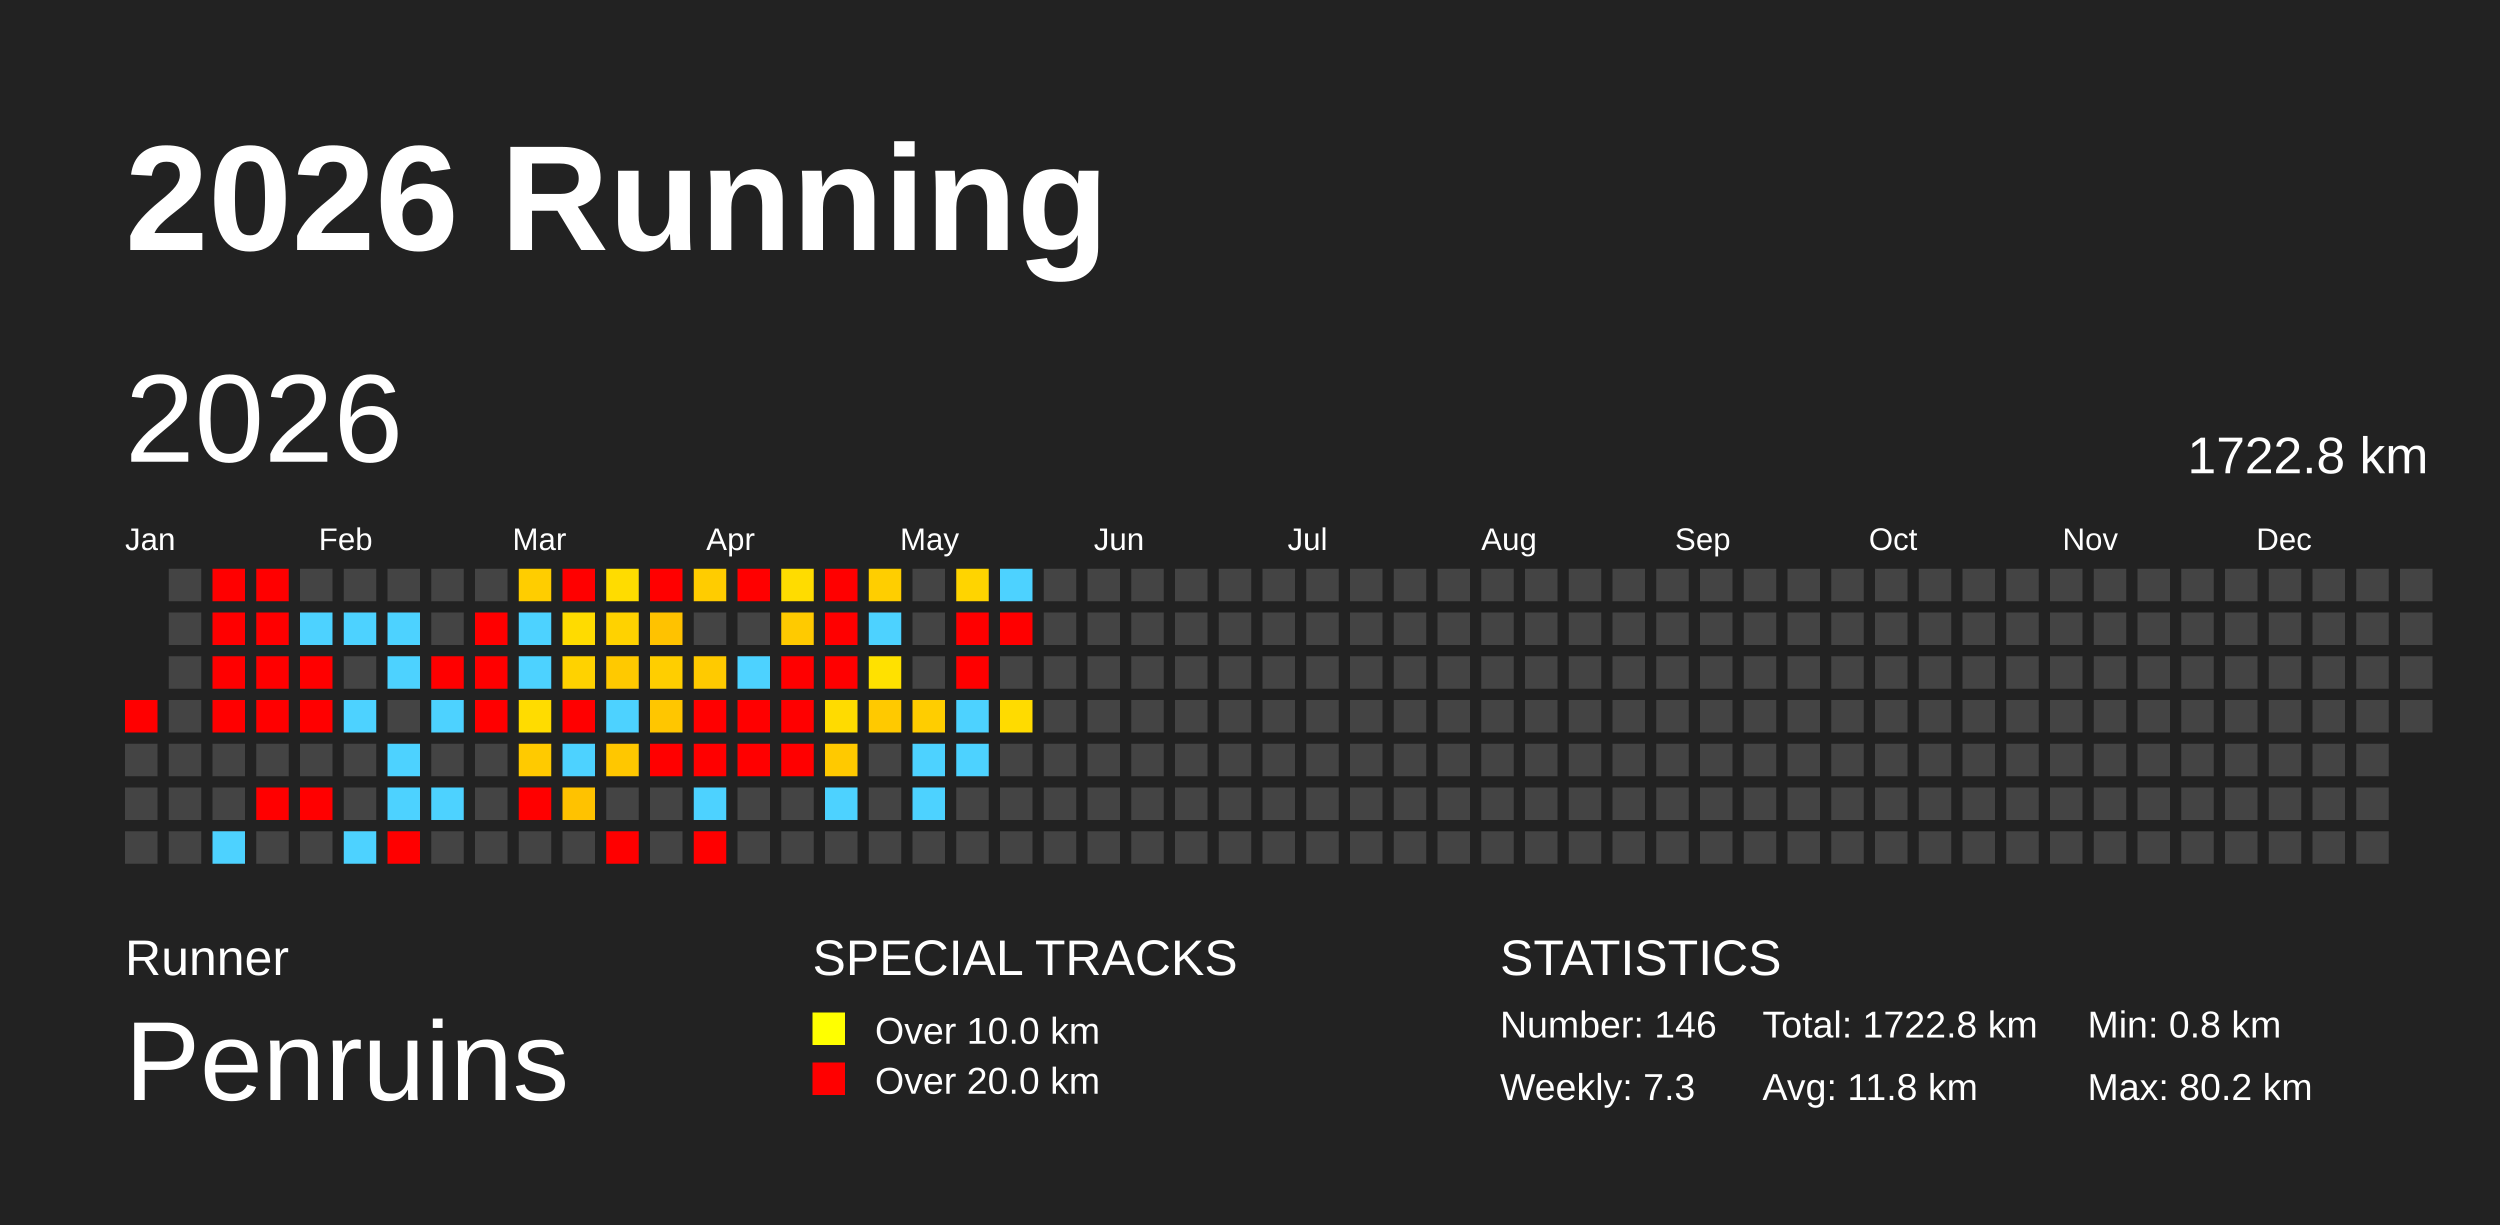
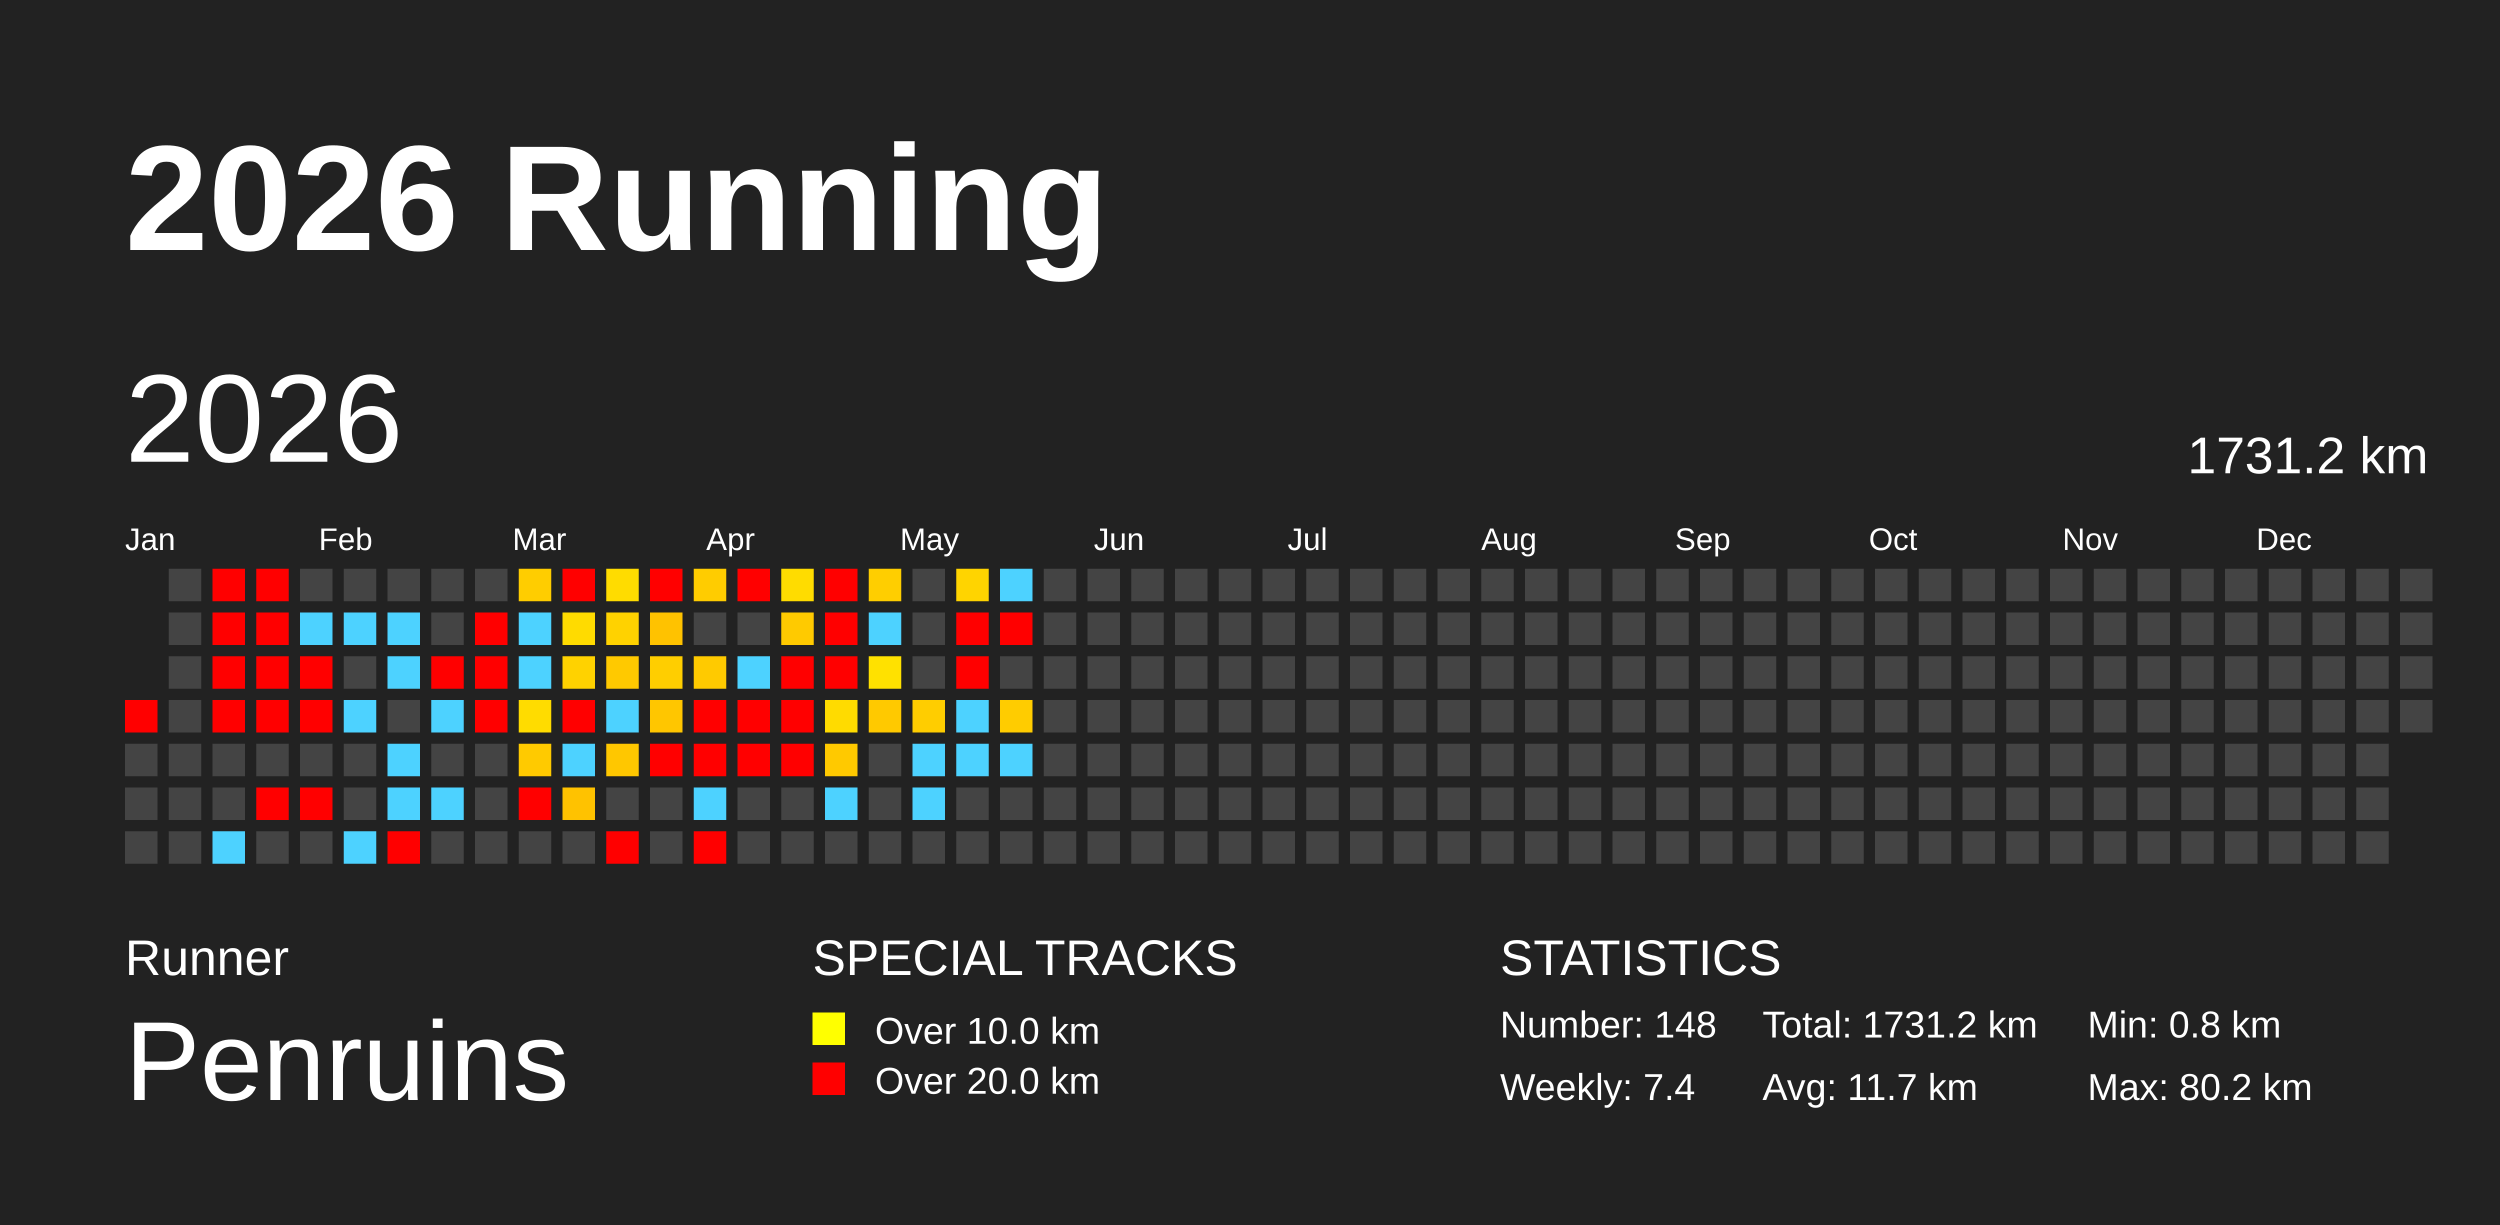
<svg xmlns="http://www.w3.org/2000/svg" baseProfile="full" height="98mm" version="1.1" viewBox="0,0,200,98" width="200mm">
  <defs />
  <rect fill="#222222" height="98" width="200" x="0" y="0" />
  <text fill="#FFFFFF" style="font-size:12px; font-family:Arial; font-weight:bold;" x="10" y="20">2026 Running</text>
  <text fill="#FFFFFF" style="font-size:4px; font-family:Arial" x="10" y="78">Runner</text>
  <text fill="#FFFFFF" style="font-size:9px; font-family:Arial" x="10" y="88">Penruins</text>
  <text fill="#FFFFFF" style="font-size:4px; font-family:Arial" x="65" y="78">SPECIAL TRACKS</text>
  <rect fill="yellow" height="2.6" width="2.6" x="65" y="81" />
  <text fill="#FFFFFF" style="font-size:3px; font-family:Arial" x="70" y="83.5">Over 10.0 km</text>
  <rect fill="red" height="2.6" width="2.6" x="65" y="85" />
  <text fill="#FFFFFF" style="font-size:3px; font-family:Arial" x="70" y="87.5">Over 20.0 km</text>
  <text fill="#FFFFFF" style="font-size:4px; font-family:Arial" x="120" y="78">STATISTICS</text>
-   <text fill="#FFFFFF" style="font-size:3px; font-family:Arial" x="120" y="83">Number: 146</text>
-   <text fill="#FFFFFF" style="font-size:3px; font-family:Arial" x="120" y="88">Weekly: 7.3</text>
-   <text fill="#FFFFFF" style="font-size:3px; font-family:Arial" x="141" y="83">Total: 1722.8 km</text>
-   <text fill="#FFFFFF" style="font-size:3px; font-family:Arial" x="141" y="88">Avg: 11.8 km</text>
+   <text fill="#FFFFFF" style="font-size:3px; font-family:Arial" x="120" y="83">Number: 148</text>
+   <text fill="#FFFFFF" style="font-size:3px; font-family:Arial" x="120" y="88">Weekly: 7.4</text>
+   <text fill="#FFFFFF" style="font-size:3px; font-family:Arial" x="141" y="83">Total: 1731.2 km</text>
+   <text fill="#FFFFFF" style="font-size:3px; font-family:Arial" x="141" y="88">Avg: 11.7 km</text>
  <text fill="#FFFFFF" style="font-size:3px; font-family:Arial" x="167" y="83">Min: 0.8 km</text>
  <text fill="#FFFFFF" style="font-size:3px; font-family:Arial" x="167" y="88">Max: 80.2 km</text>
  <text dominant-baseline="hanging" fill="#FFFFFF" style="font-size:10.0px; font-family:Arial;" x="10" y="30">2026</text>
-   <text dominant-baseline="hanging" fill="#FFFFFF" style="font-size:4.125px; font-family:Arial;" x="175" y="35">1722.8 km</text>
+   <text dominant-baseline="hanging" fill="#FFFFFF" style="font-size:4.125px; font-family:Arial;" x="175" y="35">1731.2 km</text>
  <text fill="#FFFFFF" style="font-size:2.5px; font-family:Arial" x="10.0" y="44">Jan</text>
  <text fill="#FFFFFF" style="font-size:2.5px; font-family:Arial" x="25.5" y="44">Feb</text>
  <text fill="#FFFFFF" style="font-size:2.5px; font-family:Arial" x="41.0" y="44">Mar</text>
  <text fill="#FFFFFF" style="font-size:2.5px; font-family:Arial" x="56.5" y="44">Apr</text>
  <text fill="#FFFFFF" style="font-size:2.5px; font-family:Arial" x="72.0" y="44">May</text>
  <text fill="#FFFFFF" style="font-size:2.5px; font-family:Arial" x="87.5" y="44">Jun</text>
  <text fill="#FFFFFF" style="font-size:2.5px; font-family:Arial" x="103.0" y="44">Jul</text>
  <text fill="#FFFFFF" style="font-size:2.5px; font-family:Arial" x="118.5" y="44">Aug</text>
  <text fill="#FFFFFF" style="font-size:2.5px; font-family:Arial" x="134.0" y="44">Sep</text>
  <text fill="#FFFFFF" style="font-size:2.5px; font-family:Arial" x="149.5" y="44">Oct</text>
  <text fill="#FFFFFF" style="font-size:2.5px; font-family:Arial" x="165.0" y="44">Nov</text>
  <text fill="#FFFFFF" style="font-size:2.5px; font-family:Arial" x="180.5" y="44">Dec</text>
  <rect fill="red" height="2.6" width="2.6" x="10.0" y="56.0" />
  <rect fill="#444444" height="2.6" width="2.6" x="10.0" y="59.5" />
  <rect fill="#444444" height="2.6" width="2.6" x="10.0" y="63.0" />
  <rect fill="#444444" height="2.6" width="2.6" x="10.0" y="66.5" />
  <rect fill="#444444" height="2.6" width="2.6" x="13.5" y="45.5" />
  <rect fill="#444444" height="2.6" width="2.6" x="13.5" y="49.0" />
  <rect fill="#444444" height="2.6" width="2.6" x="13.5" y="52.5" />
  <rect fill="#444444" height="2.6" width="2.6" x="13.5" y="56.0" />
  <rect fill="#444444" height="2.6" width="2.6" x="13.5" y="59.5" />
  <rect fill="#444444" height="2.6" width="2.6" x="13.5" y="63.0" />
  <rect fill="#444444" height="2.6" width="2.6" x="13.5" y="66.5" />
  <rect fill="red" height="2.6" width="2.6" x="17.0" y="45.5" />
  <rect fill="red" height="2.6" width="2.6" x="17.0" y="49.0" />
  <rect fill="red" height="2.6" width="2.6" x="17.0" y="52.5" />
  <rect fill="red" height="2.6" width="2.6" x="17.0" y="56.0" />
  <rect fill="#444444" height="2.6" width="2.6" x="17.0" y="59.5" />
  <rect fill="#444444" height="2.6" width="2.6" x="17.0" y="63.0" />
  <rect fill="#4dd2ff" height="2.6" width="2.6" x="17.0" y="66.5" />
  <rect fill="red" height="2.6" width="2.6" x="20.5" y="45.5" />
  <rect fill="red" height="2.6" width="2.6" x="20.5" y="49.0" />
  <rect fill="red" height="2.6" width="2.6" x="20.5" y="52.5" />
  <rect fill="red" height="2.6" width="2.6" x="20.5" y="56.0" />
  <rect fill="#444444" height="2.6" width="2.6" x="20.5" y="59.5" />
  <rect fill="red" height="2.6" width="2.6" x="20.5" y="63.0" />
  <rect fill="#444444" height="2.6" width="2.6" x="20.5" y="66.5" />
  <rect fill="#444444" height="2.6" width="2.6" x="24.0" y="45.5" />
  <rect fill="#4dd2ff" height="2.6" width="2.6" x="24.0" y="49.0" />
  <rect fill="red" height="2.6" width="2.6" x="24.0" y="52.5" />
  <rect fill="red" height="2.6" width="2.6" x="24.0" y="56.0" />
  <rect fill="#444444" height="2.6" width="2.6" x="24.0" y="59.5" />
  <rect fill="red" height="2.6" width="2.6" x="24.0" y="63.0" />
  <rect fill="#444444" height="2.6" width="2.6" x="24.0" y="66.5" />
  <rect fill="#444444" height="2.6" width="2.6" x="27.5" y="45.5" />
  <rect fill="#4dd2ff" height="2.6" width="2.6" x="27.5" y="49.0" />
  <rect fill="#444444" height="2.6" width="2.6" x="27.5" y="52.5" />
  <rect fill="#4dd2ff" height="2.6" width="2.6" x="27.5" y="56.0" />
  <rect fill="#444444" height="2.6" width="2.6" x="27.5" y="59.5" />
  <rect fill="#444444" height="2.6" width="2.6" x="27.5" y="63.0" />
  <rect fill="#4dd2ff" height="2.6" width="2.6" x="27.5" y="66.5" />
  <rect fill="#444444" height="2.6" width="2.6" x="31.0" y="45.5" />
  <rect fill="#4dd2ff" height="2.6" width="2.6" x="31.0" y="49.0" />
  <rect fill="#4dd2ff" height="2.6" width="2.6" x="31.0" y="52.5" />
  <rect fill="#444444" height="2.6" width="2.6" x="31.0" y="56.0" />
  <rect fill="#4dd2ff" height="2.6" width="2.6" x="31.0" y="59.5" />
  <rect fill="#4dd2ff" height="2.6" width="2.6" x="31.0" y="63.0" />
  <rect fill="red" height="2.6" width="2.6" x="31.0" y="66.5" />
  <rect fill="#444444" height="2.6" width="2.6" x="34.5" y="45.5" />
  <rect fill="#444444" height="2.6" width="2.6" x="34.5" y="49.0" />
  <rect fill="red" height="2.6" width="2.6" x="34.5" y="52.5" />
  <rect fill="#4dd2ff" height="2.6" width="2.6" x="34.5" y="56.0" />
  <rect fill="#444444" height="2.6" width="2.6" x="34.5" y="59.5" />
  <rect fill="#4dd2ff" height="2.6" width="2.6" x="34.5" y="63.0" />
  <rect fill="#444444" height="2.6" width="2.6" x="34.5" y="66.5" />
  <rect fill="#444444" height="2.6" width="2.6" x="38.0" y="45.5" />
  <rect fill="red" height="2.6" width="2.6" x="38.0" y="49.0" />
  <rect fill="red" height="2.6" width="2.6" x="38.0" y="52.5" />
  <rect fill="red" height="2.6" width="2.6" x="38.0" y="56.0" />
  <rect fill="#444444" height="2.6" width="2.6" x="38.0" y="59.5" />
  <rect fill="#444444" height="2.6" width="2.6" x="38.0" y="63.0" />
  <rect fill="#444444" height="2.6" width="2.6" x="38.0" y="66.5" />
  <rect fill="#ffcd00" height="2.6" width="2.6" x="41.5" y="45.5" />
  <rect fill="#4dd2ff" height="2.6" width="2.6" x="41.5" y="49.0" />
  <rect fill="#4dd2ff" height="2.6" width="2.6" x="41.5" y="52.5" />
  <rect fill="#ffdc00" height="2.6" width="2.6" x="41.5" y="56.0" />
  <rect fill="#ffca00" height="2.6" width="2.6" x="41.5" y="59.5" />
  <rect fill="red" height="2.6" width="2.6" x="41.5" y="63.0" />
  <rect fill="#444444" height="2.6" width="2.6" x="41.5" y="66.5" />
  <rect fill="red" height="2.6" width="2.6" x="45.0" y="45.5" />
  <rect fill="#ffdb00" height="2.6" width="2.6" x="45.0" y="49.0" />
  <rect fill="#ffd200" height="2.6" width="2.6" x="45.0" y="52.5" />
  <rect fill="red" height="2.6" width="2.6" x="45.0" y="56.0" />
  <rect fill="#4dd2ff" height="2.6" width="2.6" x="45.0" y="59.5" />
  <rect fill="#ffc200" height="2.6" width="2.6" x="45.0" y="63.0" />
  <rect fill="#444444" height="2.6" width="2.6" x="45.0" y="66.5" />
  <rect fill="#ffdc00" height="2.6" width="2.6" x="48.5" y="45.5" />
  <rect fill="#ffd200" height="2.6" width="2.6" x="48.5" y="49.0" />
  <rect fill="#ffc900" height="2.6" width="2.6" x="48.5" y="52.5" />
  <rect fill="#4dd2ff" height="2.6" width="2.6" x="48.5" y="56.0" />
  <rect fill="#ffc700" height="2.6" width="2.6" x="48.5" y="59.5" />
  <rect fill="#444444" height="2.6" width="2.6" x="48.5" y="63.0" />
  <rect fill="red" height="2.6" width="2.6" x="48.5" y="66.5" />
  <rect fill="red" height="2.6" width="2.6" x="52.0" y="45.5" />
  <rect fill="#ffc200" height="2.6" width="2.6" x="52.0" y="49.0" />
  <rect fill="#ffce00" height="2.6" width="2.6" x="52.0" y="52.5" />
  <rect fill="#ffc600" height="2.6" width="2.6" x="52.0" y="56.0" />
  <rect fill="red" height="2.6" width="2.6" x="52.0" y="59.5" />
  <rect fill="#444444" height="2.6" width="2.6" x="52.0" y="63.0" />
  <rect fill="#444444" height="2.6" width="2.6" x="52.0" y="66.5" />
  <rect fill="#ffcc00" height="2.6" width="2.6" x="55.5" y="45.5" />
  <rect fill="#444444" height="2.6" width="2.6" x="55.5" y="49.0" />
  <rect fill="#ffca00" height="2.6" width="2.6" x="55.5" y="52.5" />
  <rect fill="red" height="2.6" width="2.6" x="55.5" y="56.0" />
  <rect fill="red" height="2.6" width="2.6" x="55.5" y="59.5" />
  <rect fill="#4dd2ff" height="2.6" width="2.6" x="55.5" y="63.0" />
  <rect fill="red" height="2.6" width="2.6" x="55.5" y="66.5" />
  <rect fill="red" height="2.6" width="2.6" x="59.0" y="45.5" />
  <rect fill="#444444" height="2.6" width="2.6" x="59.0" y="49.0" />
  <rect fill="#4dd2ff" height="2.6" width="2.6" x="59.0" y="52.5" />
  <rect fill="red" height="2.6" width="2.6" x="59.0" y="56.0" />
  <rect fill="red" height="2.6" width="2.6" x="59.0" y="59.5" />
  <rect fill="#444444" height="2.6" width="2.6" x="59.0" y="63.0" />
  <rect fill="#444444" height="2.6" width="2.6" x="59.0" y="66.5" />
  <rect fill="#ffdc00" height="2.6" width="2.6" x="62.5" y="45.5" />
  <rect fill="#ffca00" height="2.6" width="2.6" x="62.5" y="49.0" />
  <rect fill="red" height="2.6" width="2.6" x="62.5" y="52.5" />
  <rect fill="red" height="2.6" width="2.6" x="62.5" y="56.0" />
  <rect fill="red" height="2.6" width="2.6" x="62.5" y="59.5" />
  <rect fill="#444444" height="2.6" width="2.6" x="62.5" y="63.0" />
  <rect fill="#444444" height="2.6" width="2.6" x="62.5" y="66.5" />
  <rect fill="red" height="2.6" width="2.6" x="66.0" y="45.5" />
  <rect fill="red" height="2.6" width="2.6" x="66.0" y="49.0" />
  <rect fill="red" height="2.6" width="2.6" x="66.0" y="52.5" />
  <rect fill="#ffdb00" height="2.6" width="2.6" x="66.0" y="56.0" />
  <rect fill="#ffc900" height="2.6" width="2.6" x="66.0" y="59.5" />
  <rect fill="#4dd2ff" height="2.6" width="2.6" x="66.0" y="63.0" />
  <rect fill="#444444" height="2.6" width="2.6" x="66.0" y="66.5" />
  <rect fill="#ffce00" height="2.6" width="2.6" x="69.5" y="45.5" />
  <rect fill="#4dd2ff" height="2.6" width="2.6" x="69.5" y="49.0" />
  <rect fill="#ffe100" height="2.6" width="2.6" x="69.5" y="52.5" />
  <rect fill="#ffc900" height="2.6" width="2.6" x="69.5" y="56.0" />
  <rect fill="#444444" height="2.6" width="2.6" x="69.5" y="59.5" />
  <rect fill="#444444" height="2.6" width="2.6" x="69.5" y="63.0" />
  <rect fill="#444444" height="2.6" width="2.6" x="69.5" y="66.5" />
  <rect fill="#444444" height="2.6" width="2.6" x="73.0" y="45.5" />
  <rect fill="#444444" height="2.6" width="2.6" x="73.0" y="49.0" />
  <rect fill="#444444" height="2.6" width="2.6" x="73.0" y="52.5" />
  <rect fill="#ffcd00" height="2.6" width="2.6" x="73.0" y="56.0" />
  <rect fill="#4dd2ff" height="2.6" width="2.6" x="73.0" y="59.5" />
  <rect fill="#4dd2ff" height="2.6" width="2.6" x="73.0" y="63.0" />
  <rect fill="#444444" height="2.6" width="2.6" x="73.0" y="66.5" />
  <rect fill="#ffd400" height="2.6" width="2.6" x="76.5" y="45.5" />
  <rect fill="red" height="2.6" width="2.6" x="76.5" y="49.0" />
  <rect fill="red" height="2.6" width="2.6" x="76.5" y="52.5" />
  <rect fill="#4dd2ff" height="2.6" width="2.6" x="76.5" y="56.0" />
  <rect fill="#4dd2ff" height="2.6" width="2.6" x="76.5" y="59.5" />
  <rect fill="#444444" height="2.6" width="2.6" x="76.5" y="63.0" />
  <rect fill="#444444" height="2.6" width="2.6" x="76.5" y="66.5" />
  <rect fill="#4dd2ff" height="2.6" width="2.6" x="80.0" y="45.5" />
  <rect fill="red" height="2.6" width="2.6" x="80.0" y="49.0" />
  <rect fill="#444444" height="2.6" width="2.6" x="80.0" y="52.5" />
-   <rect fill="#ffdb00" height="2.6" width="2.6" x="80.0" y="56.0" />
-   <rect fill="#444444" height="2.6" width="2.6" x="80.0" y="59.5" />
+   <rect fill="#ffcc00" height="2.6" width="2.6" x="80.0" y="56.0" />
+   <rect fill="#4dd2ff" height="2.6" width="2.6" x="80.0" y="59.5" />
  <rect fill="#444444" height="2.6" width="2.6" x="80.0" y="63.0" />
  <rect fill="#444444" height="2.6" width="2.6" x="80.0" y="66.5" />
  <rect fill="#444444" height="2.6" width="2.6" x="83.5" y="45.5" />
  <rect fill="#444444" height="2.6" width="2.6" x="83.5" y="49.0" />
  <rect fill="#444444" height="2.6" width="2.6" x="83.5" y="52.5" />
  <rect fill="#444444" height="2.6" width="2.6" x="83.5" y="56.0" />
  <rect fill="#444444" height="2.6" width="2.6" x="83.5" y="59.5" />
  <rect fill="#444444" height="2.6" width="2.6" x="83.5" y="63.0" />
  <rect fill="#444444" height="2.6" width="2.6" x="83.5" y="66.5" />
  <rect fill="#444444" height="2.6" width="2.6" x="87.0" y="45.5" />
  <rect fill="#444444" height="2.6" width="2.6" x="87.0" y="49.0" />
  <rect fill="#444444" height="2.6" width="2.6" x="87.0" y="52.5" />
  <rect fill="#444444" height="2.6" width="2.6" x="87.0" y="56.0" />
  <rect fill="#444444" height="2.6" width="2.6" x="87.0" y="59.5" />
  <rect fill="#444444" height="2.6" width="2.6" x="87.0" y="63.0" />
  <rect fill="#444444" height="2.6" width="2.6" x="87.0" y="66.5" />
  <rect fill="#444444" height="2.6" width="2.6" x="90.5" y="45.5" />
  <rect fill="#444444" height="2.6" width="2.6" x="90.5" y="49.0" />
  <rect fill="#444444" height="2.6" width="2.6" x="90.5" y="52.5" />
  <rect fill="#444444" height="2.6" width="2.6" x="90.5" y="56.0" />
  <rect fill="#444444" height="2.6" width="2.6" x="90.5" y="59.5" />
  <rect fill="#444444" height="2.6" width="2.6" x="90.5" y="63.0" />
  <rect fill="#444444" height="2.6" width="2.6" x="90.5" y="66.5" />
  <rect fill="#444444" height="2.6" width="2.6" x="94.0" y="45.5" />
  <rect fill="#444444" height="2.6" width="2.6" x="94.0" y="49.0" />
  <rect fill="#444444" height="2.6" width="2.6" x="94.0" y="52.5" />
  <rect fill="#444444" height="2.6" width="2.6" x="94.0" y="56.0" />
  <rect fill="#444444" height="2.6" width="2.6" x="94.0" y="59.5" />
  <rect fill="#444444" height="2.6" width="2.6" x="94.0" y="63.0" />
  <rect fill="#444444" height="2.6" width="2.6" x="94.0" y="66.5" />
  <rect fill="#444444" height="2.6" width="2.6" x="97.5" y="45.5" />
  <rect fill="#444444" height="2.6" width="2.6" x="97.5" y="49.0" />
  <rect fill="#444444" height="2.6" width="2.6" x="97.5" y="52.5" />
  <rect fill="#444444" height="2.6" width="2.6" x="97.5" y="56.0" />
  <rect fill="#444444" height="2.6" width="2.6" x="97.5" y="59.5" />
  <rect fill="#444444" height="2.6" width="2.6" x="97.5" y="63.0" />
  <rect fill="#444444" height="2.6" width="2.6" x="97.5" y="66.5" />
  <rect fill="#444444" height="2.6" width="2.6" x="101.0" y="45.5" />
  <rect fill="#444444" height="2.6" width="2.6" x="101.0" y="49.0" />
  <rect fill="#444444" height="2.6" width="2.6" x="101.0" y="52.5" />
  <rect fill="#444444" height="2.6" width="2.6" x="101.0" y="56.0" />
  <rect fill="#444444" height="2.6" width="2.6" x="101.0" y="59.5" />
  <rect fill="#444444" height="2.6" width="2.6" x="101.0" y="63.0" />
  <rect fill="#444444" height="2.6" width="2.6" x="101.0" y="66.5" />
  <rect fill="#444444" height="2.6" width="2.6" x="104.5" y="45.5" />
  <rect fill="#444444" height="2.6" width="2.6" x="104.5" y="49.0" />
  <rect fill="#444444" height="2.6" width="2.6" x="104.5" y="52.5" />
  <rect fill="#444444" height="2.6" width="2.6" x="104.5" y="56.0" />
  <rect fill="#444444" height="2.6" width="2.6" x="104.5" y="59.5" />
  <rect fill="#444444" height="2.6" width="2.6" x="104.5" y="63.0" />
  <rect fill="#444444" height="2.6" width="2.6" x="104.5" y="66.5" />
  <rect fill="#444444" height="2.6" width="2.6" x="108.0" y="45.5" />
  <rect fill="#444444" height="2.6" width="2.6" x="108.0" y="49.0" />
  <rect fill="#444444" height="2.6" width="2.6" x="108.0" y="52.5" />
  <rect fill="#444444" height="2.6" width="2.6" x="108.0" y="56.0" />
  <rect fill="#444444" height="2.6" width="2.6" x="108.0" y="59.5" />
  <rect fill="#444444" height="2.6" width="2.6" x="108.0" y="63.0" />
  <rect fill="#444444" height="2.6" width="2.6" x="108.0" y="66.5" />
  <rect fill="#444444" height="2.6" width="2.6" x="111.5" y="45.5" />
  <rect fill="#444444" height="2.6" width="2.6" x="111.5" y="49.0" />
  <rect fill="#444444" height="2.6" width="2.6" x="111.5" y="52.5" />
  <rect fill="#444444" height="2.6" width="2.6" x="111.5" y="56.0" />
  <rect fill="#444444" height="2.6" width="2.6" x="111.5" y="59.5" />
  <rect fill="#444444" height="2.6" width="2.6" x="111.5" y="63.0" />
  <rect fill="#444444" height="2.6" width="2.6" x="111.5" y="66.5" />
  <rect fill="#444444" height="2.6" width="2.6" x="115.0" y="45.5" />
  <rect fill="#444444" height="2.6" width="2.6" x="115.0" y="49.0" />
  <rect fill="#444444" height="2.6" width="2.6" x="115.0" y="52.5" />
  <rect fill="#444444" height="2.6" width="2.6" x="115.0" y="56.0" />
  <rect fill="#444444" height="2.6" width="2.6" x="115.0" y="59.5" />
  <rect fill="#444444" height="2.6" width="2.6" x="115.0" y="63.0" />
  <rect fill="#444444" height="2.6" width="2.6" x="115.0" y="66.5" />
  <rect fill="#444444" height="2.6" width="2.6" x="118.5" y="45.5" />
  <rect fill="#444444" height="2.6" width="2.6" x="118.5" y="49.0" />
  <rect fill="#444444" height="2.6" width="2.6" x="118.5" y="52.5" />
  <rect fill="#444444" height="2.6" width="2.6" x="118.5" y="56.0" />
  <rect fill="#444444" height="2.6" width="2.6" x="118.5" y="59.5" />
  <rect fill="#444444" height="2.6" width="2.6" x="118.5" y="63.0" />
  <rect fill="#444444" height="2.6" width="2.6" x="118.5" y="66.5" />
  <rect fill="#444444" height="2.6" width="2.6" x="122.0" y="45.5" />
  <rect fill="#444444" height="2.6" width="2.6" x="122.0" y="49.0" />
  <rect fill="#444444" height="2.6" width="2.6" x="122.0" y="52.5" />
  <rect fill="#444444" height="2.6" width="2.6" x="122.0" y="56.0" />
  <rect fill="#444444" height="2.6" width="2.6" x="122.0" y="59.5" />
  <rect fill="#444444" height="2.6" width="2.6" x="122.0" y="63.0" />
  <rect fill="#444444" height="2.6" width="2.6" x="122.0" y="66.5" />
  <rect fill="#444444" height="2.6" width="2.6" x="125.5" y="45.5" />
  <rect fill="#444444" height="2.6" width="2.6" x="125.5" y="49.0" />
  <rect fill="#444444" height="2.6" width="2.6" x="125.5" y="52.5" />
  <rect fill="#444444" height="2.6" width="2.6" x="125.5" y="56.0" />
  <rect fill="#444444" height="2.6" width="2.6" x="125.5" y="59.5" />
  <rect fill="#444444" height="2.6" width="2.6" x="125.5" y="63.0" />
  <rect fill="#444444" height="2.6" width="2.6" x="125.5" y="66.5" />
  <rect fill="#444444" height="2.6" width="2.6" x="129.0" y="45.5" />
  <rect fill="#444444" height="2.6" width="2.6" x="129.0" y="49.0" />
  <rect fill="#444444" height="2.6" width="2.6" x="129.0" y="52.5" />
  <rect fill="#444444" height="2.6" width="2.6" x="129.0" y="56.0" />
  <rect fill="#444444" height="2.6" width="2.6" x="129.0" y="59.5" />
  <rect fill="#444444" height="2.6" width="2.6" x="129.0" y="63.0" />
  <rect fill="#444444" height="2.6" width="2.6" x="129.0" y="66.5" />
  <rect fill="#444444" height="2.6" width="2.6" x="132.5" y="45.5" />
  <rect fill="#444444" height="2.6" width="2.6" x="132.5" y="49.0" />
  <rect fill="#444444" height="2.6" width="2.6" x="132.5" y="52.5" />
  <rect fill="#444444" height="2.6" width="2.6" x="132.5" y="56.0" />
  <rect fill="#444444" height="2.6" width="2.6" x="132.5" y="59.5" />
  <rect fill="#444444" height="2.6" width="2.6" x="132.5" y="63.0" />
  <rect fill="#444444" height="2.6" width="2.6" x="132.5" y="66.5" />
  <rect fill="#444444" height="2.6" width="2.6" x="136.0" y="45.5" />
  <rect fill="#444444" height="2.6" width="2.6" x="136.0" y="49.0" />
  <rect fill="#444444" height="2.6" width="2.6" x="136.0" y="52.5" />
  <rect fill="#444444" height="2.6" width="2.6" x="136.0" y="56.0" />
  <rect fill="#444444" height="2.6" width="2.6" x="136.0" y="59.5" />
  <rect fill="#444444" height="2.6" width="2.6" x="136.0" y="63.0" />
  <rect fill="#444444" height="2.6" width="2.6" x="136.0" y="66.5" />
  <rect fill="#444444" height="2.6" width="2.6" x="139.5" y="45.5" />
  <rect fill="#444444" height="2.6" width="2.6" x="139.5" y="49.0" />
  <rect fill="#444444" height="2.6" width="2.6" x="139.5" y="52.5" />
  <rect fill="#444444" height="2.6" width="2.6" x="139.5" y="56.0" />
  <rect fill="#444444" height="2.6" width="2.6" x="139.5" y="59.5" />
  <rect fill="#444444" height="2.6" width="2.6" x="139.5" y="63.0" />
  <rect fill="#444444" height="2.6" width="2.6" x="139.5" y="66.5" />
  <rect fill="#444444" height="2.6" width="2.6" x="143.0" y="45.5" />
  <rect fill="#444444" height="2.6" width="2.6" x="143.0" y="49.0" />
  <rect fill="#444444" height="2.6" width="2.6" x="143.0" y="52.5" />
  <rect fill="#444444" height="2.6" width="2.6" x="143.0" y="56.0" />
  <rect fill="#444444" height="2.6" width="2.6" x="143.0" y="59.5" />
  <rect fill="#444444" height="2.6" width="2.6" x="143.0" y="63.0" />
  <rect fill="#444444" height="2.6" width="2.6" x="143.0" y="66.5" />
  <rect fill="#444444" height="2.6" width="2.6" x="146.5" y="45.5" />
  <rect fill="#444444" height="2.6" width="2.6" x="146.5" y="49.0" />
  <rect fill="#444444" height="2.6" width="2.6" x="146.5" y="52.5" />
  <rect fill="#444444" height="2.6" width="2.6" x="146.5" y="56.0" />
  <rect fill="#444444" height="2.6" width="2.6" x="146.5" y="59.5" />
  <rect fill="#444444" height="2.6" width="2.6" x="146.5" y="63.0" />
  <rect fill="#444444" height="2.6" width="2.6" x="146.5" y="66.5" />
  <rect fill="#444444" height="2.6" width="2.6" x="150.0" y="45.5" />
  <rect fill="#444444" height="2.6" width="2.6" x="150.0" y="49.0" />
  <rect fill="#444444" height="2.6" width="2.6" x="150.0" y="52.5" />
  <rect fill="#444444" height="2.6" width="2.6" x="150.0" y="56.0" />
  <rect fill="#444444" height="2.6" width="2.6" x="150.0" y="59.5" />
  <rect fill="#444444" height="2.6" width="2.6" x="150.0" y="63.0" />
  <rect fill="#444444" height="2.6" width="2.6" x="150.0" y="66.5" />
  <rect fill="#444444" height="2.6" width="2.6" x="153.5" y="45.5" />
  <rect fill="#444444" height="2.6" width="2.6" x="153.5" y="49.0" />
  <rect fill="#444444" height="2.6" width="2.6" x="153.5" y="52.5" />
  <rect fill="#444444" height="2.6" width="2.6" x="153.5" y="56.0" />
  <rect fill="#444444" height="2.6" width="2.6" x="153.5" y="59.5" />
  <rect fill="#444444" height="2.6" width="2.6" x="153.5" y="63.0" />
  <rect fill="#444444" height="2.6" width="2.6" x="153.5" y="66.5" />
  <rect fill="#444444" height="2.6" width="2.6" x="157.0" y="45.5" />
  <rect fill="#444444" height="2.6" width="2.6" x="157.0" y="49.0" />
  <rect fill="#444444" height="2.6" width="2.6" x="157.0" y="52.5" />
  <rect fill="#444444" height="2.6" width="2.6" x="157.0" y="56.0" />
  <rect fill="#444444" height="2.6" width="2.6" x="157.0" y="59.5" />
  <rect fill="#444444" height="2.6" width="2.6" x="157.0" y="63.0" />
  <rect fill="#444444" height="2.6" width="2.6" x="157.0" y="66.5" />
  <rect fill="#444444" height="2.6" width="2.6" x="160.5" y="45.5" />
  <rect fill="#444444" height="2.6" width="2.6" x="160.5" y="49.0" />
  <rect fill="#444444" height="2.6" width="2.6" x="160.5" y="52.5" />
  <rect fill="#444444" height="2.6" width="2.6" x="160.5" y="56.0" />
  <rect fill="#444444" height="2.6" width="2.6" x="160.5" y="59.5" />
  <rect fill="#444444" height="2.6" width="2.6" x="160.5" y="63.0" />
  <rect fill="#444444" height="2.6" width="2.6" x="160.5" y="66.5" />
  <rect fill="#444444" height="2.6" width="2.6" x="164.0" y="45.5" />
  <rect fill="#444444" height="2.6" width="2.6" x="164.0" y="49.0" />
  <rect fill="#444444" height="2.6" width="2.6" x="164.0" y="52.5" />
  <rect fill="#444444" height="2.6" width="2.6" x="164.0" y="56.0" />
  <rect fill="#444444" height="2.6" width="2.6" x="164.0" y="59.5" />
  <rect fill="#444444" height="2.6" width="2.6" x="164.0" y="63.0" />
  <rect fill="#444444" height="2.6" width="2.6" x="164.0" y="66.5" />
  <rect fill="#444444" height="2.6" width="2.6" x="167.5" y="45.5" />
  <rect fill="#444444" height="2.6" width="2.6" x="167.5" y="49.0" />
  <rect fill="#444444" height="2.6" width="2.6" x="167.5" y="52.5" />
  <rect fill="#444444" height="2.6" width="2.6" x="167.5" y="56.0" />
  <rect fill="#444444" height="2.6" width="2.6" x="167.5" y="59.5" />
  <rect fill="#444444" height="2.6" width="2.6" x="167.5" y="63.0" />
  <rect fill="#444444" height="2.6" width="2.6" x="167.5" y="66.5" />
  <rect fill="#444444" height="2.6" width="2.6" x="171.0" y="45.5" />
  <rect fill="#444444" height="2.6" width="2.6" x="171.0" y="49.0" />
  <rect fill="#444444" height="2.6" width="2.6" x="171.0" y="52.5" />
  <rect fill="#444444" height="2.6" width="2.6" x="171.0" y="56.0" />
  <rect fill="#444444" height="2.6" width="2.6" x="171.0" y="59.5" />
  <rect fill="#444444" height="2.6" width="2.6" x="171.0" y="63.0" />
  <rect fill="#444444" height="2.6" width="2.6" x="171.0" y="66.5" />
  <rect fill="#444444" height="2.6" width="2.6" x="174.5" y="45.5" />
  <rect fill="#444444" height="2.6" width="2.6" x="174.5" y="49.0" />
  <rect fill="#444444" height="2.6" width="2.6" x="174.5" y="52.5" />
  <rect fill="#444444" height="2.6" width="2.6" x="174.5" y="56.0" />
  <rect fill="#444444" height="2.6" width="2.6" x="174.5" y="59.5" />
  <rect fill="#444444" height="2.6" width="2.6" x="174.5" y="63.0" />
  <rect fill="#444444" height="2.6" width="2.6" x="174.5" y="66.5" />
  <rect fill="#444444" height="2.6" width="2.6" x="178.0" y="45.5" />
  <rect fill="#444444" height="2.6" width="2.6" x="178.0" y="49.0" />
  <rect fill="#444444" height="2.6" width="2.6" x="178.0" y="52.5" />
  <rect fill="#444444" height="2.6" width="2.6" x="178.0" y="56.0" />
  <rect fill="#444444" height="2.6" width="2.6" x="178.0" y="59.5" />
  <rect fill="#444444" height="2.6" width="2.6" x="178.0" y="63.0" />
  <rect fill="#444444" height="2.6" width="2.6" x="178.0" y="66.5" />
  <rect fill="#444444" height="2.6" width="2.6" x="181.5" y="45.5" />
  <rect fill="#444444" height="2.6" width="2.6" x="181.5" y="49.0" />
  <rect fill="#444444" height="2.6" width="2.6" x="181.5" y="52.5" />
  <rect fill="#444444" height="2.6" width="2.6" x="181.5" y="56.0" />
  <rect fill="#444444" height="2.6" width="2.6" x="181.5" y="59.5" />
  <rect fill="#444444" height="2.6" width="2.6" x="181.5" y="63.0" />
  <rect fill="#444444" height="2.6" width="2.6" x="181.5" y="66.5" />
  <rect fill="#444444" height="2.6" width="2.6" x="185.0" y="45.5" />
  <rect fill="#444444" height="2.6" width="2.6" x="185.0" y="49.0" />
  <rect fill="#444444" height="2.6" width="2.6" x="185.0" y="52.5" />
  <rect fill="#444444" height="2.6" width="2.6" x="185.0" y="56.0" />
  <rect fill="#444444" height="2.6" width="2.6" x="185.0" y="59.5" />
  <rect fill="#444444" height="2.6" width="2.6" x="185.0" y="63.0" />
  <rect fill="#444444" height="2.6" width="2.6" x="185.0" y="66.5" />
  <rect fill="#444444" height="2.6" width="2.6" x="188.5" y="45.5" />
  <rect fill="#444444" height="2.6" width="2.6" x="188.5" y="49.0" />
  <rect fill="#444444" height="2.6" width="2.6" x="188.5" y="52.5" />
  <rect fill="#444444" height="2.6" width="2.6" x="188.5" y="56.0" />
  <rect fill="#444444" height="2.6" width="2.6" x="188.5" y="59.5" />
  <rect fill="#444444" height="2.6" width="2.6" x="188.5" y="63.0" />
  <rect fill="#444444" height="2.6" width="2.6" x="188.5" y="66.5" />
  <rect fill="#444444" height="2.6" width="2.6" x="192.0" y="45.5" />
  <rect fill="#444444" height="2.6" width="2.6" x="192.0" y="49.0" />
  <rect fill="#444444" height="2.6" width="2.6" x="192.0" y="52.5" />
  <rect fill="#444444" height="2.6" width="2.6" x="192.0" y="56.0" />
</svg>
